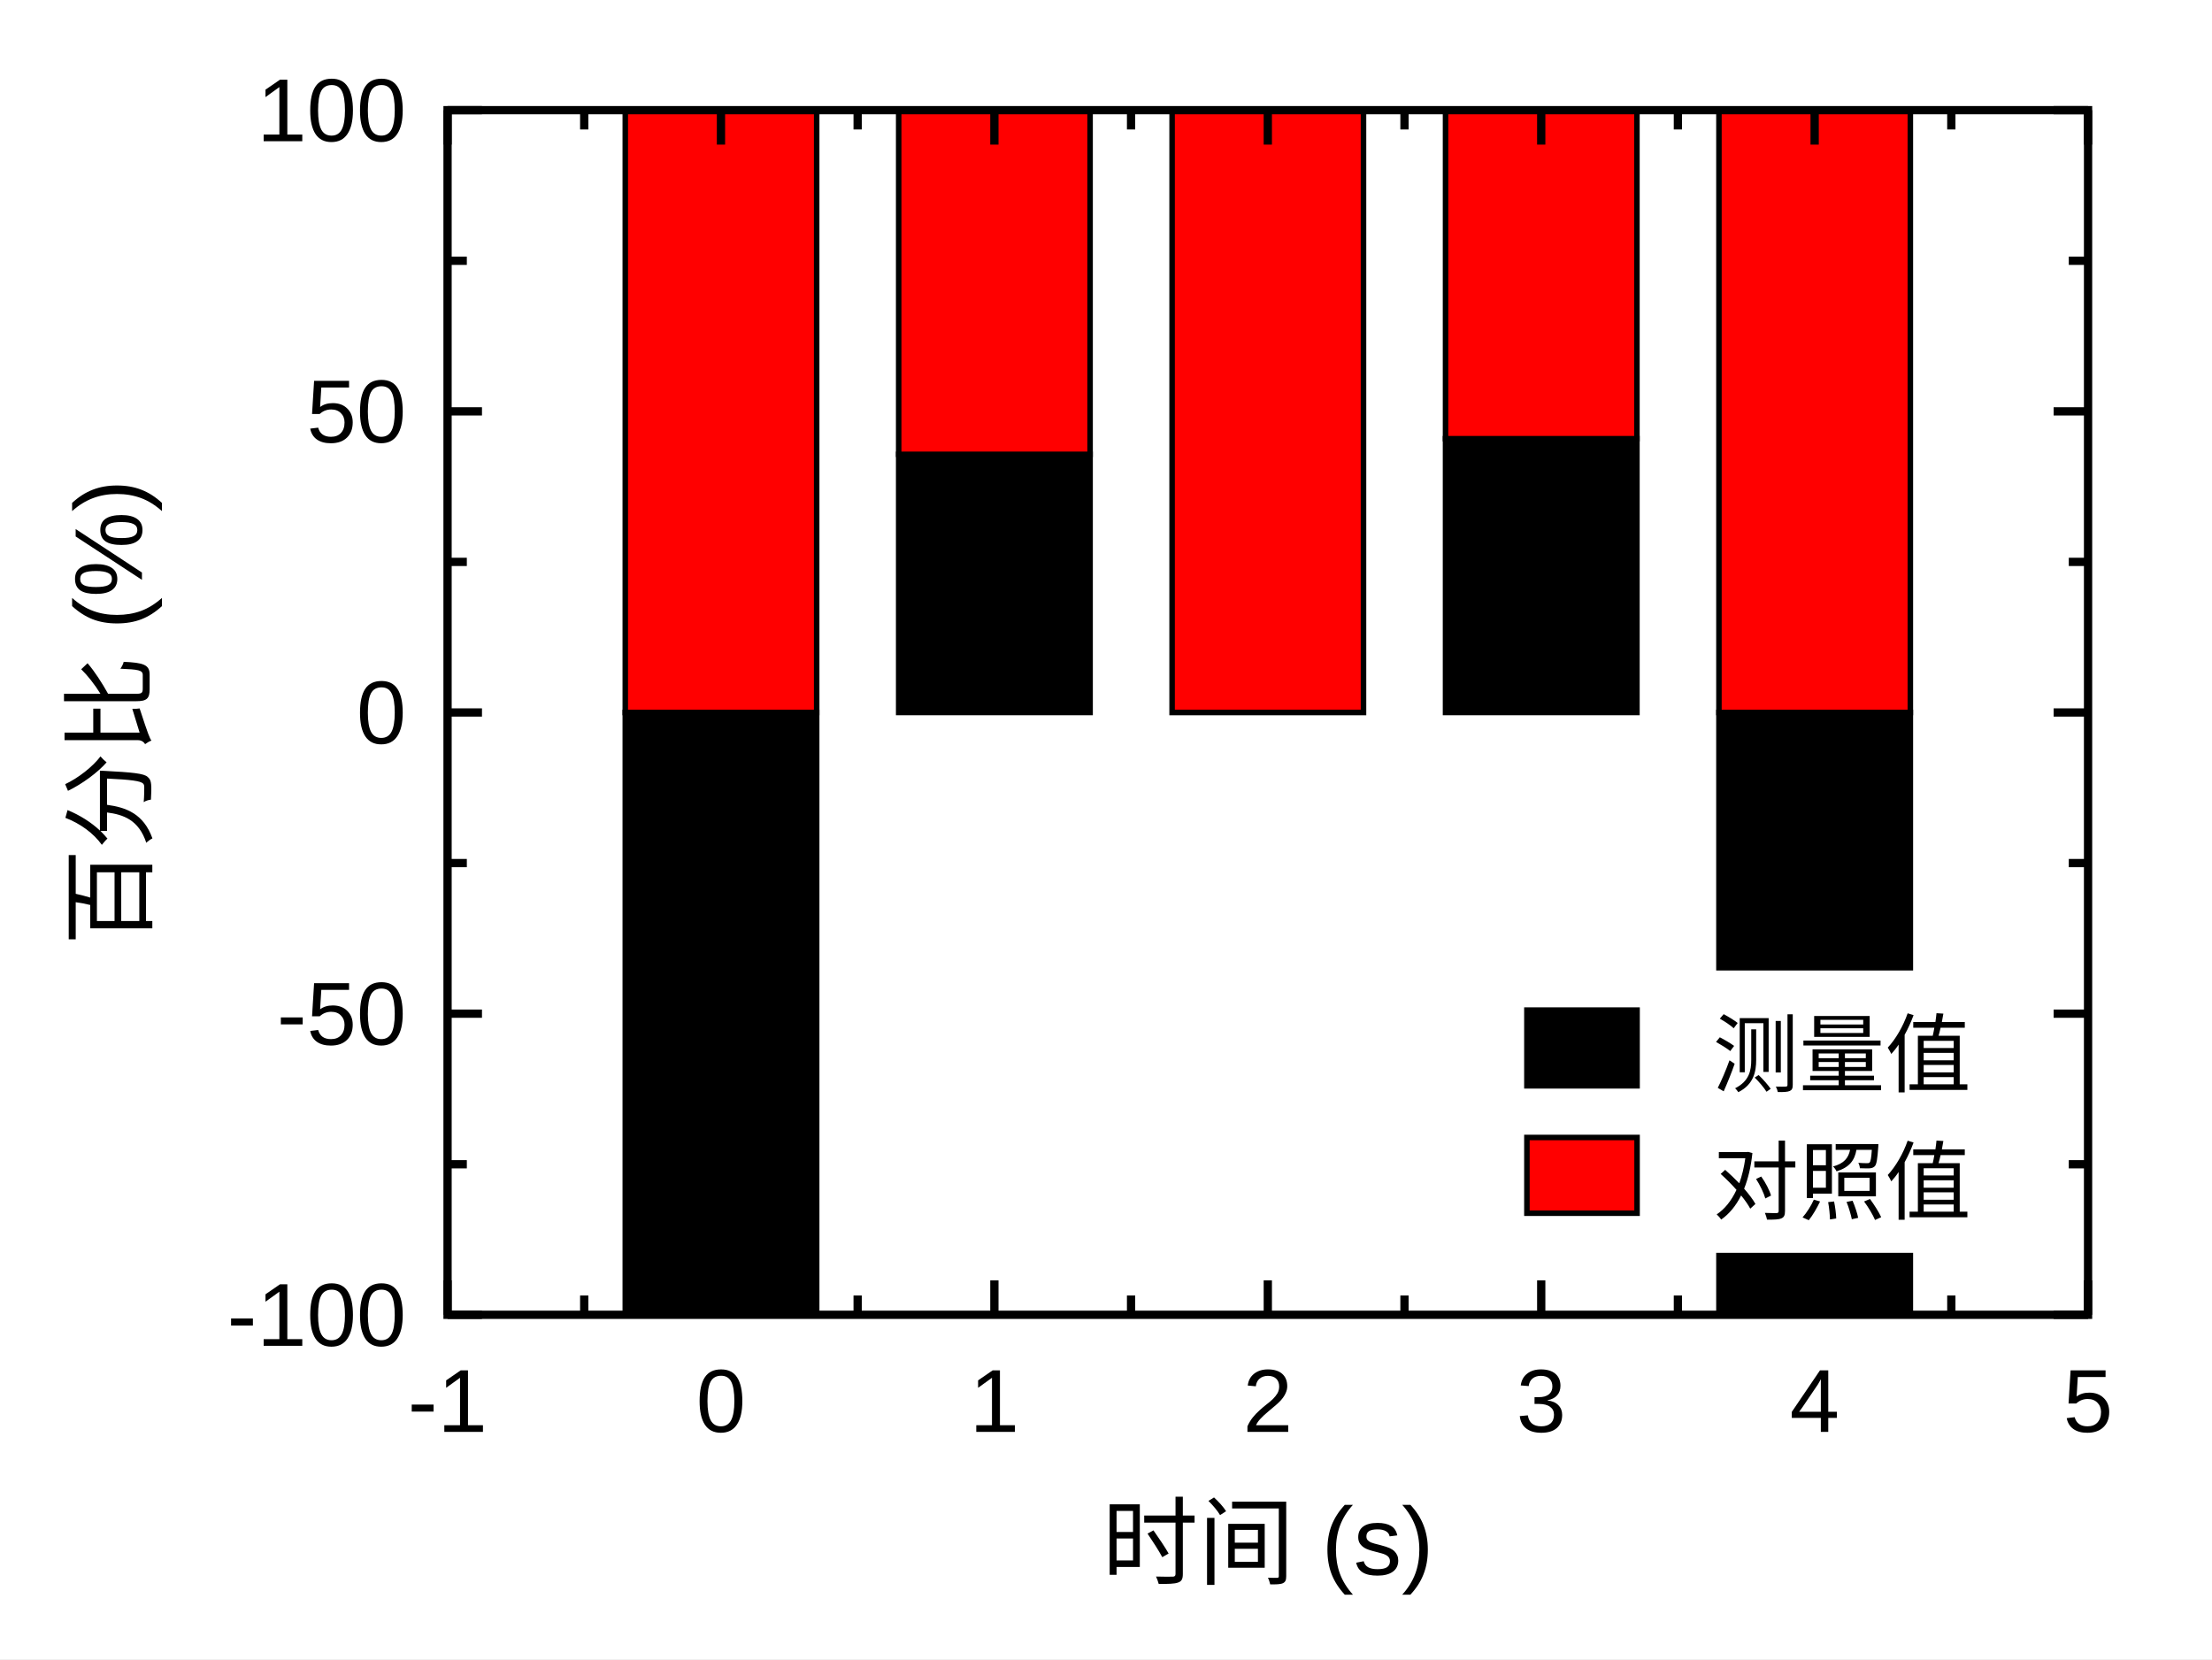
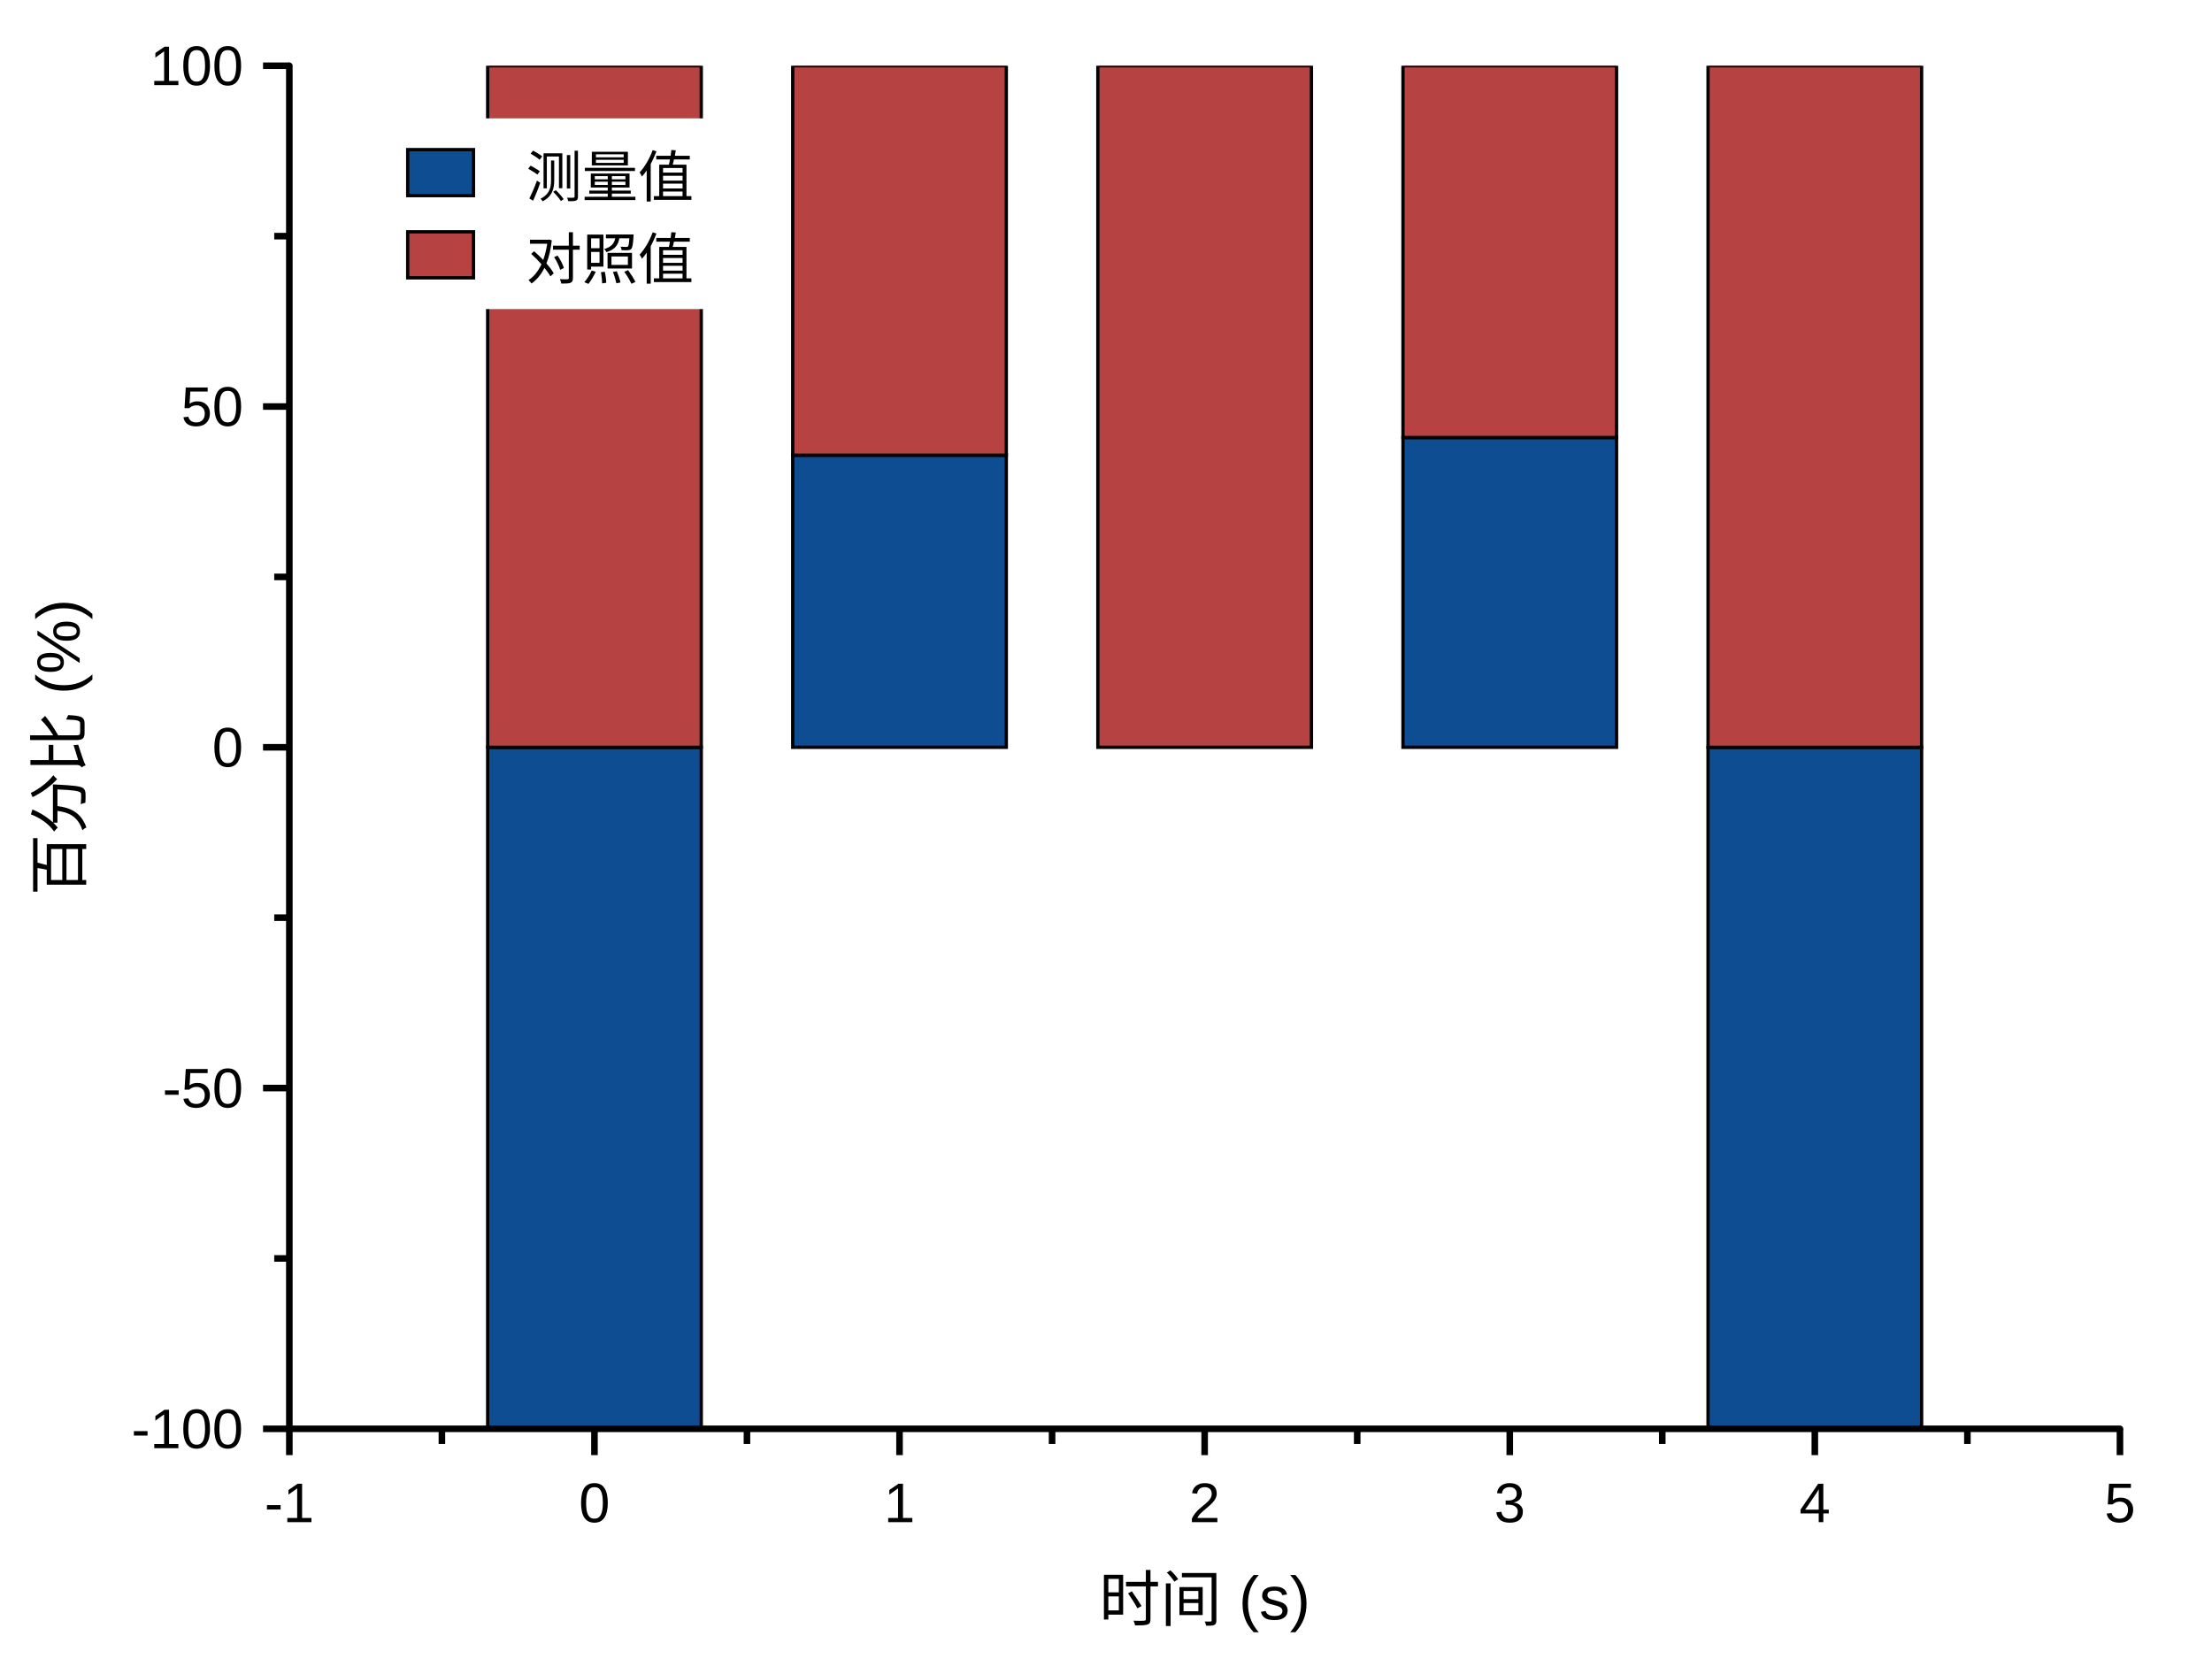
- <svg xmlns="http://www.w3.org/2000/svg" width="85mm" height="63.75mm" viewBox="0 0 321.26 240.945" font-family="Arial, 'Microsoft YaHei', 'PingFang SC', 'Noto Sans CJK SC', sans-serif">
+ <svg xmlns="http://www.w3.org/2000/svg" width="89mm" height="66.75mm" viewBox="0 0 336.378 252.283" font-family="Arial, 'Microsoft YaHei', 'PingFang SC', 'Noto Sans CJK SC', sans-serif">
  <defs>
    <clipPath id="clip20">
-       <rect x="65" y="16" width="238.26" height="174.945" />
+       <rect x="44" y="10" width="278.378" height="207.283" />
    </clipPath>
  </defs>
-   <rect x="0.00" y="0.00" width="321.26" height="240.94" fill="#ffffff" />
+   <rect x="0.00" y="0.00" width="336.38" height="252.28" fill="#ffffff" />
  <g clip-path="url(#clip20)">
-     <rect x="90.81" y="103.47" width="27.80" height="87.47" fill="#000000" stroke="#000000" stroke-width="0.8" />
-     <rect x="130.52" y="65.98" width="27.80" height="37.49" fill="#000000" stroke="#000000" stroke-width="0.8" />
-     <rect x="209.94" y="63.71" width="27.80" height="39.76" fill="#000000" stroke="#000000" stroke-width="0.8" />
-     <rect x="249.65" y="103.47" width="27.80" height="87.47" fill="#000000" stroke="#000000" stroke-width="0.8" />
-     <rect x="90.81" y="16.00" width="27.80" height="87.47" fill="#ff0000" stroke="#000000" stroke-width="0.8" />
-     <rect x="130.52" y="16.00" width="27.80" height="49.98" fill="#ff0000" stroke="#000000" stroke-width="0.8" />
-     <rect x="170.23" y="16.00" width="27.80" height="87.47" fill="#ff0000" stroke="#000000" stroke-width="0.8" />
-     <rect x="209.94" y="16.00" width="27.80" height="47.71" fill="#ff0000" stroke="#000000" stroke-width="0.8" />
-     <rect x="249.65" y="16.00" width="27.80" height="87.47" fill="#ff0000" stroke="#000000" stroke-width="0.8" />
+     <rect x="74.16" y="113.64" width="32.48" height="103.64" fill="#0f4d92" stroke="#000000" stroke-width="0.5" />
+     <rect x="120.55" y="69.22" width="32.48" height="44.42" fill="#0f4d92" stroke="#000000" stroke-width="0.5" />
+     <rect x="213.35" y="66.53" width="32.48" height="47.11" fill="#0f4d92" stroke="#000000" stroke-width="0.5" />
+     <rect x="259.74" y="113.64" width="32.48" height="103.64" fill="#0f4d92" stroke="#000000" stroke-width="0.5" />
+     <rect x="74.16" y="10.00" width="32.48" height="103.64" fill="#b64342" stroke="#000000" stroke-width="0.5" />
+     <rect x="120.55" y="10.00" width="32.48" height="59.22" fill="#b64342" stroke="#000000" stroke-width="0.5" />
+     <rect x="166.95" y="10.00" width="32.48" height="103.64" fill="#b64342" stroke="#000000" stroke-width="0.5" />
+     <rect x="213.35" y="10.00" width="32.48" height="56.53" fill="#b64342" stroke="#000000" stroke-width="0.5" />
+     <rect x="259.74" y="10.00" width="32.48" height="103.64" fill="#b64342" stroke="#000000" stroke-width="0.5" />
  </g>
-   <rect x="65.00" y="16.00" width="238.26" height="174.94" fill="none" stroke="#000000" stroke-width="1.2" />
-   <text x="65.00" y="203.44" text-anchor="middle" dominant-baseline="central" font-size="13" fill="#000000">-1</text>
-   <text x="104.71" y="203.44" text-anchor="middle" dominant-baseline="central" font-size="13" fill="#000000">0</text>
-   <text x="144.42" y="203.44" text-anchor="middle" dominant-baseline="central" font-size="13" fill="#000000">1</text>
-   <text x="184.13" y="203.44" text-anchor="middle" dominant-baseline="central" font-size="13" fill="#000000">2</text>
-   <text x="223.84" y="203.44" text-anchor="middle" dominant-baseline="central" font-size="13" fill="#000000">3</text>
-   <text x="263.55" y="203.44" text-anchor="middle" dominant-baseline="central" font-size="13" fill="#000000">4</text>
-   <text x="303.26" y="203.44" text-anchor="middle" dominant-baseline="central" font-size="13" fill="#000000">5</text>
-   <text x="59.00" y="190.94" text-anchor="end" dominant-baseline="central" font-size="13" fill="#000000">-100</text>
-   <text x="59.00" y="147.21" text-anchor="end" dominant-baseline="central" font-size="13" fill="#000000">-50</text>
-   <text x="59.00" y="103.47" text-anchor="end" dominant-baseline="central" font-size="13" fill="#000000">0</text>
-   <text x="59.00" y="59.74" text-anchor="end" dominant-baseline="central" font-size="13" fill="#000000">50</text>
-   <text x="59.00" y="16.00" text-anchor="end" dominant-baseline="central" font-size="13" fill="#000000">100</text>
-   <path d="M65.00,190.94L65.00,185.94M65.00,16.00L65.00,21.00M104.71,190.94L104.71,185.94M104.71,16.00L104.71,21.00M144.42,190.94L144.42,185.94M144.42,16.00L144.42,21.00M184.13,190.94L184.13,185.94M184.13,16.00L184.13,21.00M223.84,190.94L223.84,185.94M223.84,16.00L223.84,21.00M263.55,190.94L263.55,185.94M263.55,16.00L263.55,21.00M303.26,190.94L303.26,185.94M303.26,16.00L303.26,21.00M84.85,190.94L84.85,188.14M84.85,16.00L84.85,18.80M124.56,190.94L124.56,188.14M124.56,16.00L124.56,18.80M164.27,190.94L164.27,188.14M164.27,16.00L164.27,18.80M203.98,190.94L203.98,188.14M203.98,16.00L203.98,18.80M243.69,190.94L243.69,188.14M243.69,16.00L243.69,18.80M283.40,190.94L283.40,188.14M283.40,16.00L283.40,18.80M65.00,190.94L70.00,190.94M303.26,190.94L298.26,190.94M65.00,147.21L70.00,147.21M303.26,147.21L298.26,147.21M65.00,103.47L70.00,103.47M303.26,103.47L298.26,103.47M65.00,59.74L70.00,59.74M303.26,59.74L298.26,59.74M65.00,16.00L70.00,16.00M303.26,16.00L298.26,16.00M65.00,169.08L67.80,169.08M303.26,169.08L300.46,169.08M65.00,125.34L67.80,125.34M303.26,125.34L300.46,125.34M65.00,81.60L67.80,81.60M303.26,81.60L300.46,81.60M65.00,37.87L67.80,37.87M303.26,37.87L300.46,37.87" fill="none" stroke="#000000" stroke-width="1.2" />
-   <text x="184.13" y="222.94" text-anchor="middle" dominant-baseline="central" font-size="14" fill="#000000">时间 (s)</text>
-   <text transform="translate(14.88,103.47) rotate(-90)" text-anchor="middle" dominant-baseline="central" font-size="14" fill="#000000">百分比 (%)</text>
-   <rect x="212.76" y="140.94" width="79.50" height="41.00" fill="#ffffff" />
-   <rect x="221.76" y="146.69" width="16.00" height="11.00" fill="#000000" stroke="#000000" stroke-width="0.8" />
-   <text x="248.76" y="152.19" text-anchor="start" dominant-baseline="central" font-size="12.5" fill="#000000">测量值</text>
-   <rect x="221.76" y="165.19" width="16.00" height="11.00" fill="#ff0000" stroke="#000000" stroke-width="0.8" />
-   <text x="248.76" y="170.69" text-anchor="start" dominant-baseline="central" font-size="12.5" fill="#000000">对照值</text>
+   <path d="M44.00,10.00L44.00,217.28L322.38,217.28" fill="none" stroke="#000000" stroke-width="1" stroke-linejoin="round" stroke-linecap="round" />
+   <text x="44.00" y="228.53" text-anchor="middle" dominant-baseline="central" font-size="8.5" fill="#000000">-1</text>
+   <text x="90.40" y="228.53" text-anchor="middle" dominant-baseline="central" font-size="8.5" fill="#000000">0</text>
+   <text x="136.79" y="228.53" text-anchor="middle" dominant-baseline="central" font-size="8.5" fill="#000000">1</text>
+   <text x="183.19" y="228.53" text-anchor="middle" dominant-baseline="central" font-size="8.5" fill="#000000">2</text>
+   <text x="229.59" y="228.53" text-anchor="middle" dominant-baseline="central" font-size="8.5" fill="#000000">3</text>
+   <text x="275.98" y="228.53" text-anchor="middle" dominant-baseline="central" font-size="8.5" fill="#000000">4</text>
+   <text x="322.38" y="228.53" text-anchor="middle" dominant-baseline="central" font-size="8.5" fill="#000000">5</text>
+   <text x="37.00" y="217.28" text-anchor="end" dominant-baseline="central" font-size="8.5" fill="#000000">-100</text>
+   <text x="37.00" y="165.46" text-anchor="end" dominant-baseline="central" font-size="8.5" fill="#000000">-50</text>
+   <text x="37.00" y="113.64" text-anchor="end" dominant-baseline="central" font-size="8.5" fill="#000000">0</text>
+   <text x="37.00" y="61.82" text-anchor="end" dominant-baseline="central" font-size="8.5" fill="#000000">50</text>
+   <text x="37.00" y="10.00" text-anchor="end" dominant-baseline="central" font-size="8.5" fill="#000000">100</text>
+   <path d="M44.00,217.28L44.00,221.28M90.40,217.28L90.40,221.28M136.79,217.28L136.79,221.28M183.19,217.28L183.19,221.28M229.59,217.28L229.59,221.28M275.98,217.28L275.98,221.28M322.38,217.28L322.38,221.28M67.20,217.28L67.20,219.58M113.59,217.28L113.59,219.58M159.99,217.28L159.99,219.58M206.39,217.28L206.39,219.58M252.78,217.28L252.78,219.58M299.18,217.28L299.18,219.58M44.00,217.28L40.00,217.28M44.00,165.46L40.00,165.46M44.00,113.64L40.00,113.64M44.00,61.82L40.00,61.82M44.00,10.00L40.00,10.00M44.00,191.37L41.70,191.37M44.00,139.55L41.70,139.55M44.00,87.73L41.70,87.73M44.00,35.91L41.70,35.91" fill="none" stroke="#000000" stroke-width="1" />
+   <text x="183.19" y="242.45" text-anchor="middle" dominant-baseline="central" font-size="9.33" fill="#000000">时间 (s)</text>
+   <text transform="translate(8.29,113.64) rotate(-90)" text-anchor="middle" dominant-baseline="central" font-size="9.33" fill="#000000">百分比 (%)</text>
+   <rect x="54.00" y="18.00" width="59.50" height="29.00" fill="#ffffff" />
+   <rect x="62.00" y="22.75" width="10.00" height="7.00" fill="#0f4d92" stroke="#000000" stroke-width="0.5" />
+   <text x="80.00" y="26.25" text-anchor="start" dominant-baseline="central" font-size="8.5" fill="#000000">测量值</text>
+   <rect x="62.00" y="35.25" width="10.00" height="7.00" fill="#b64342" stroke="#000000" stroke-width="0.5" />
+   <text x="80.00" y="38.75" text-anchor="start" dominant-baseline="central" font-size="8.5" fill="#000000">对照值</text>
</svg>
